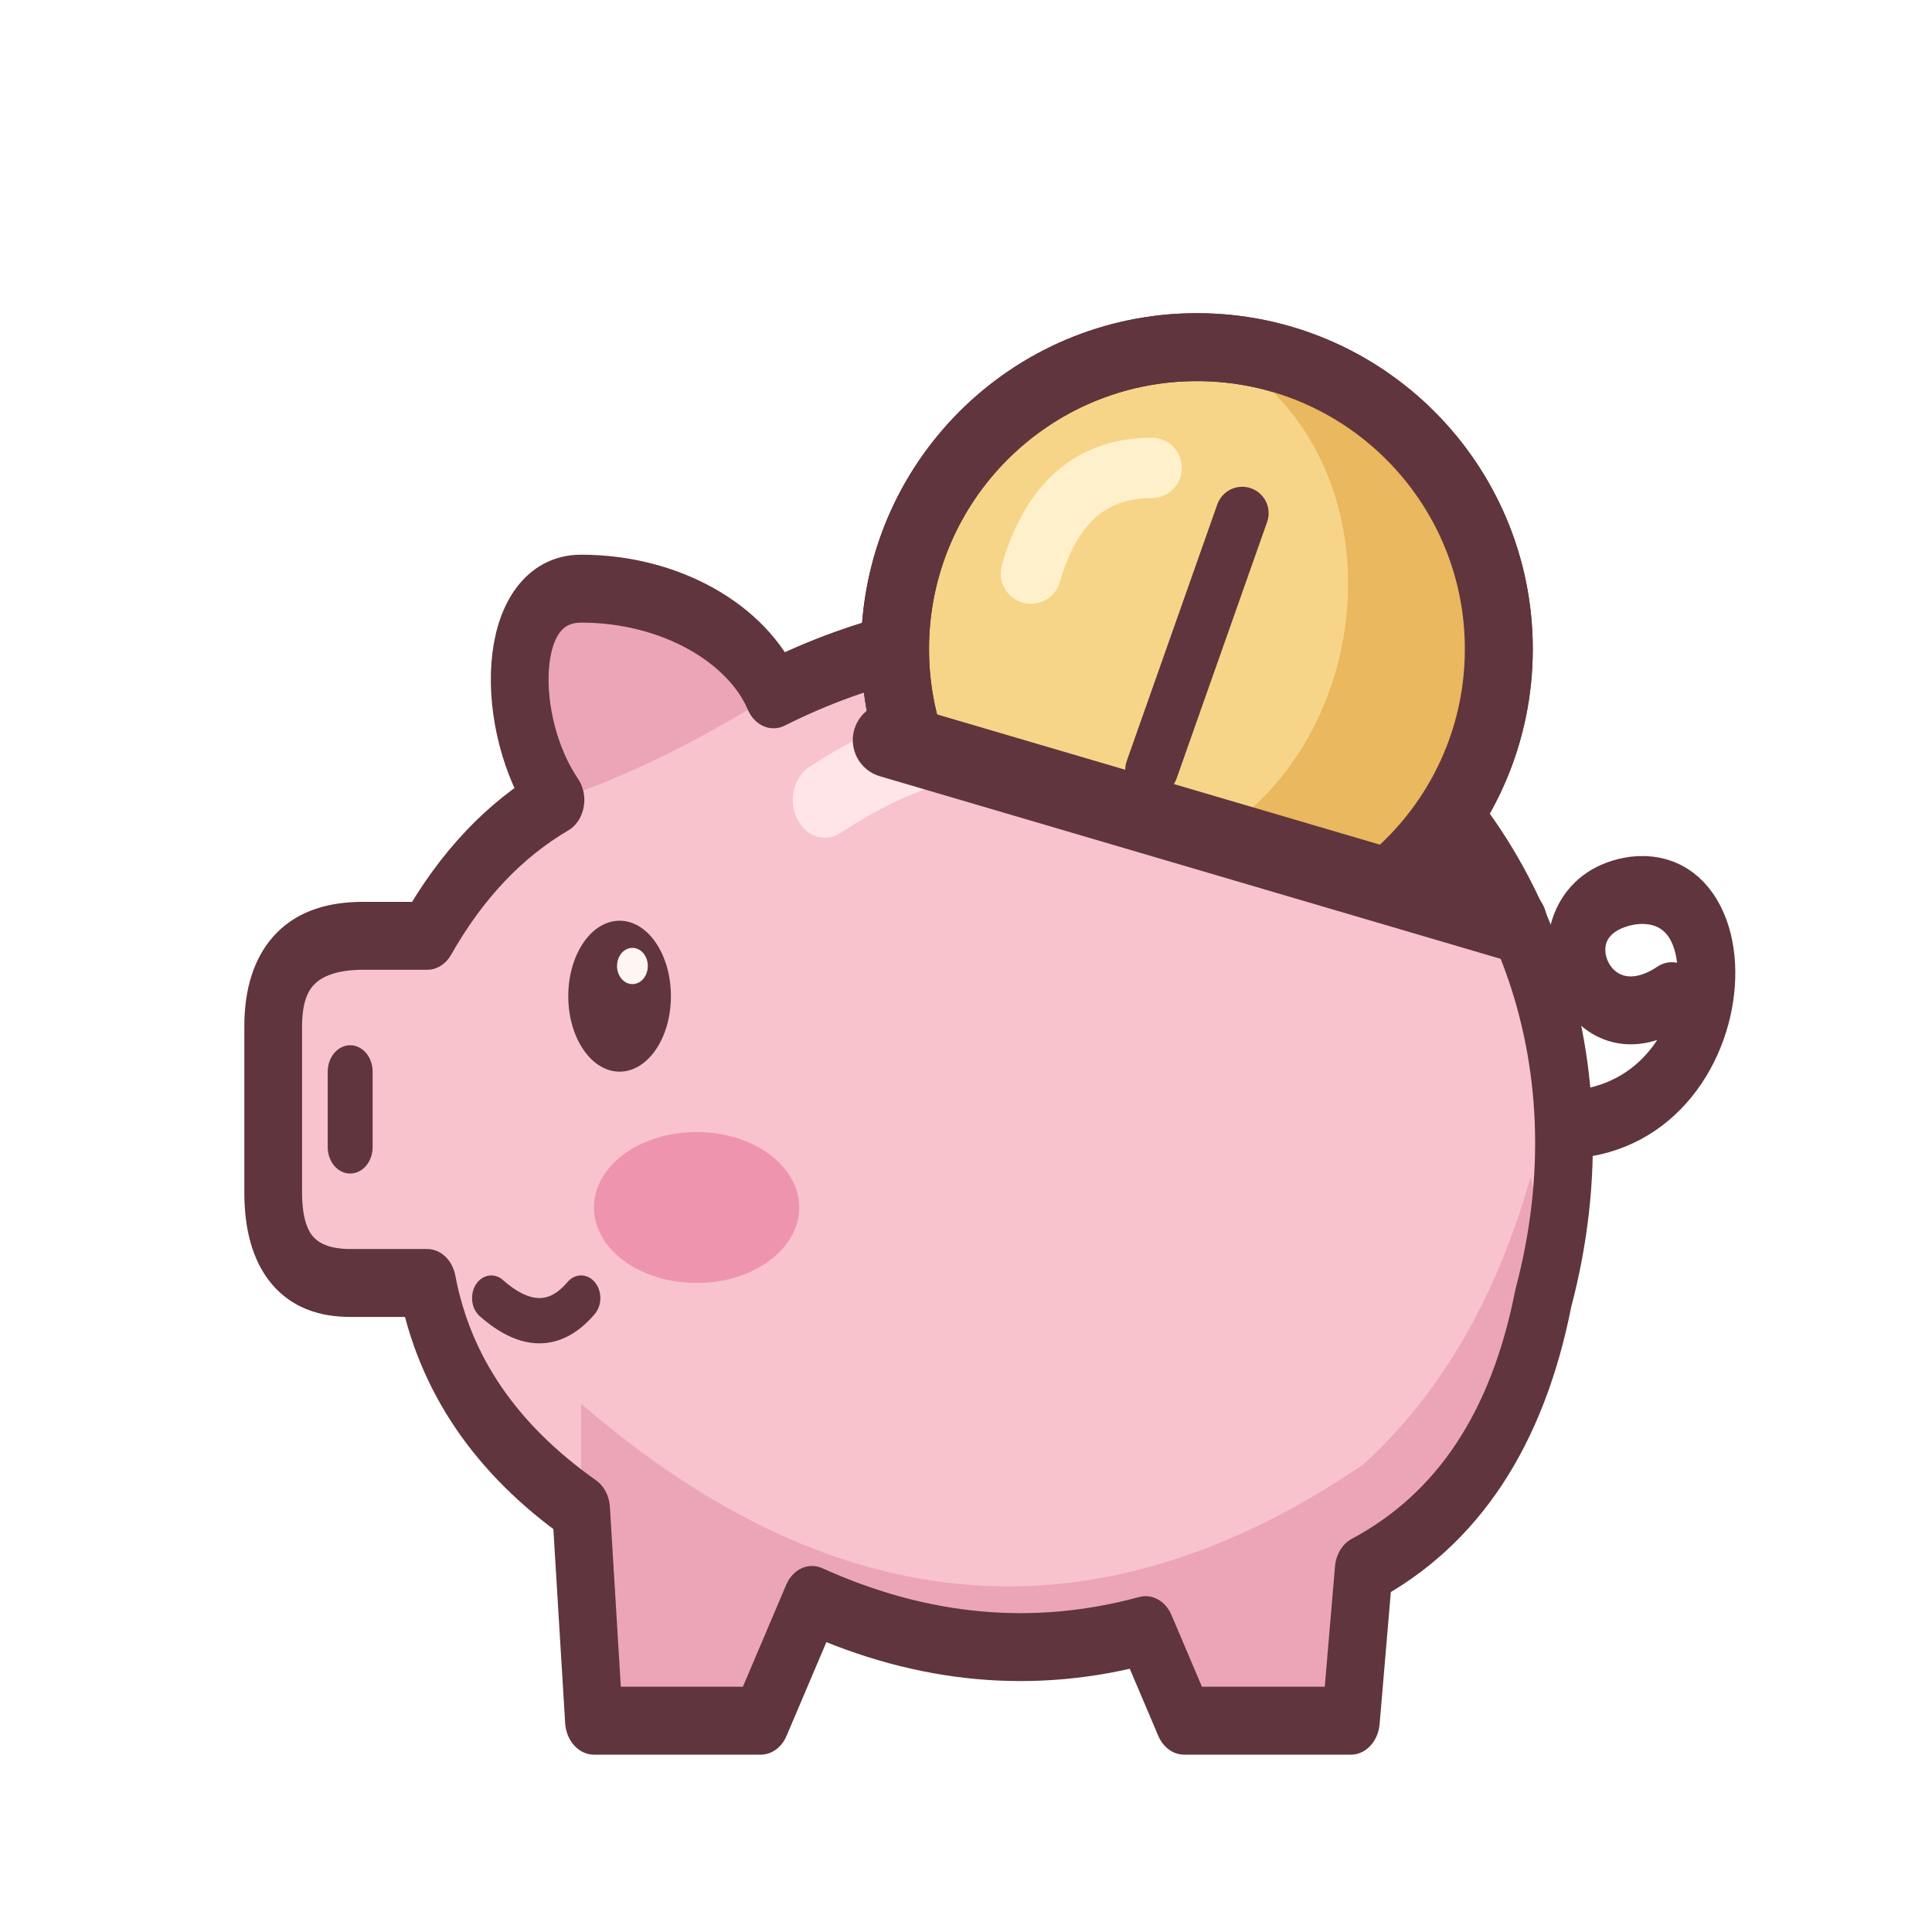
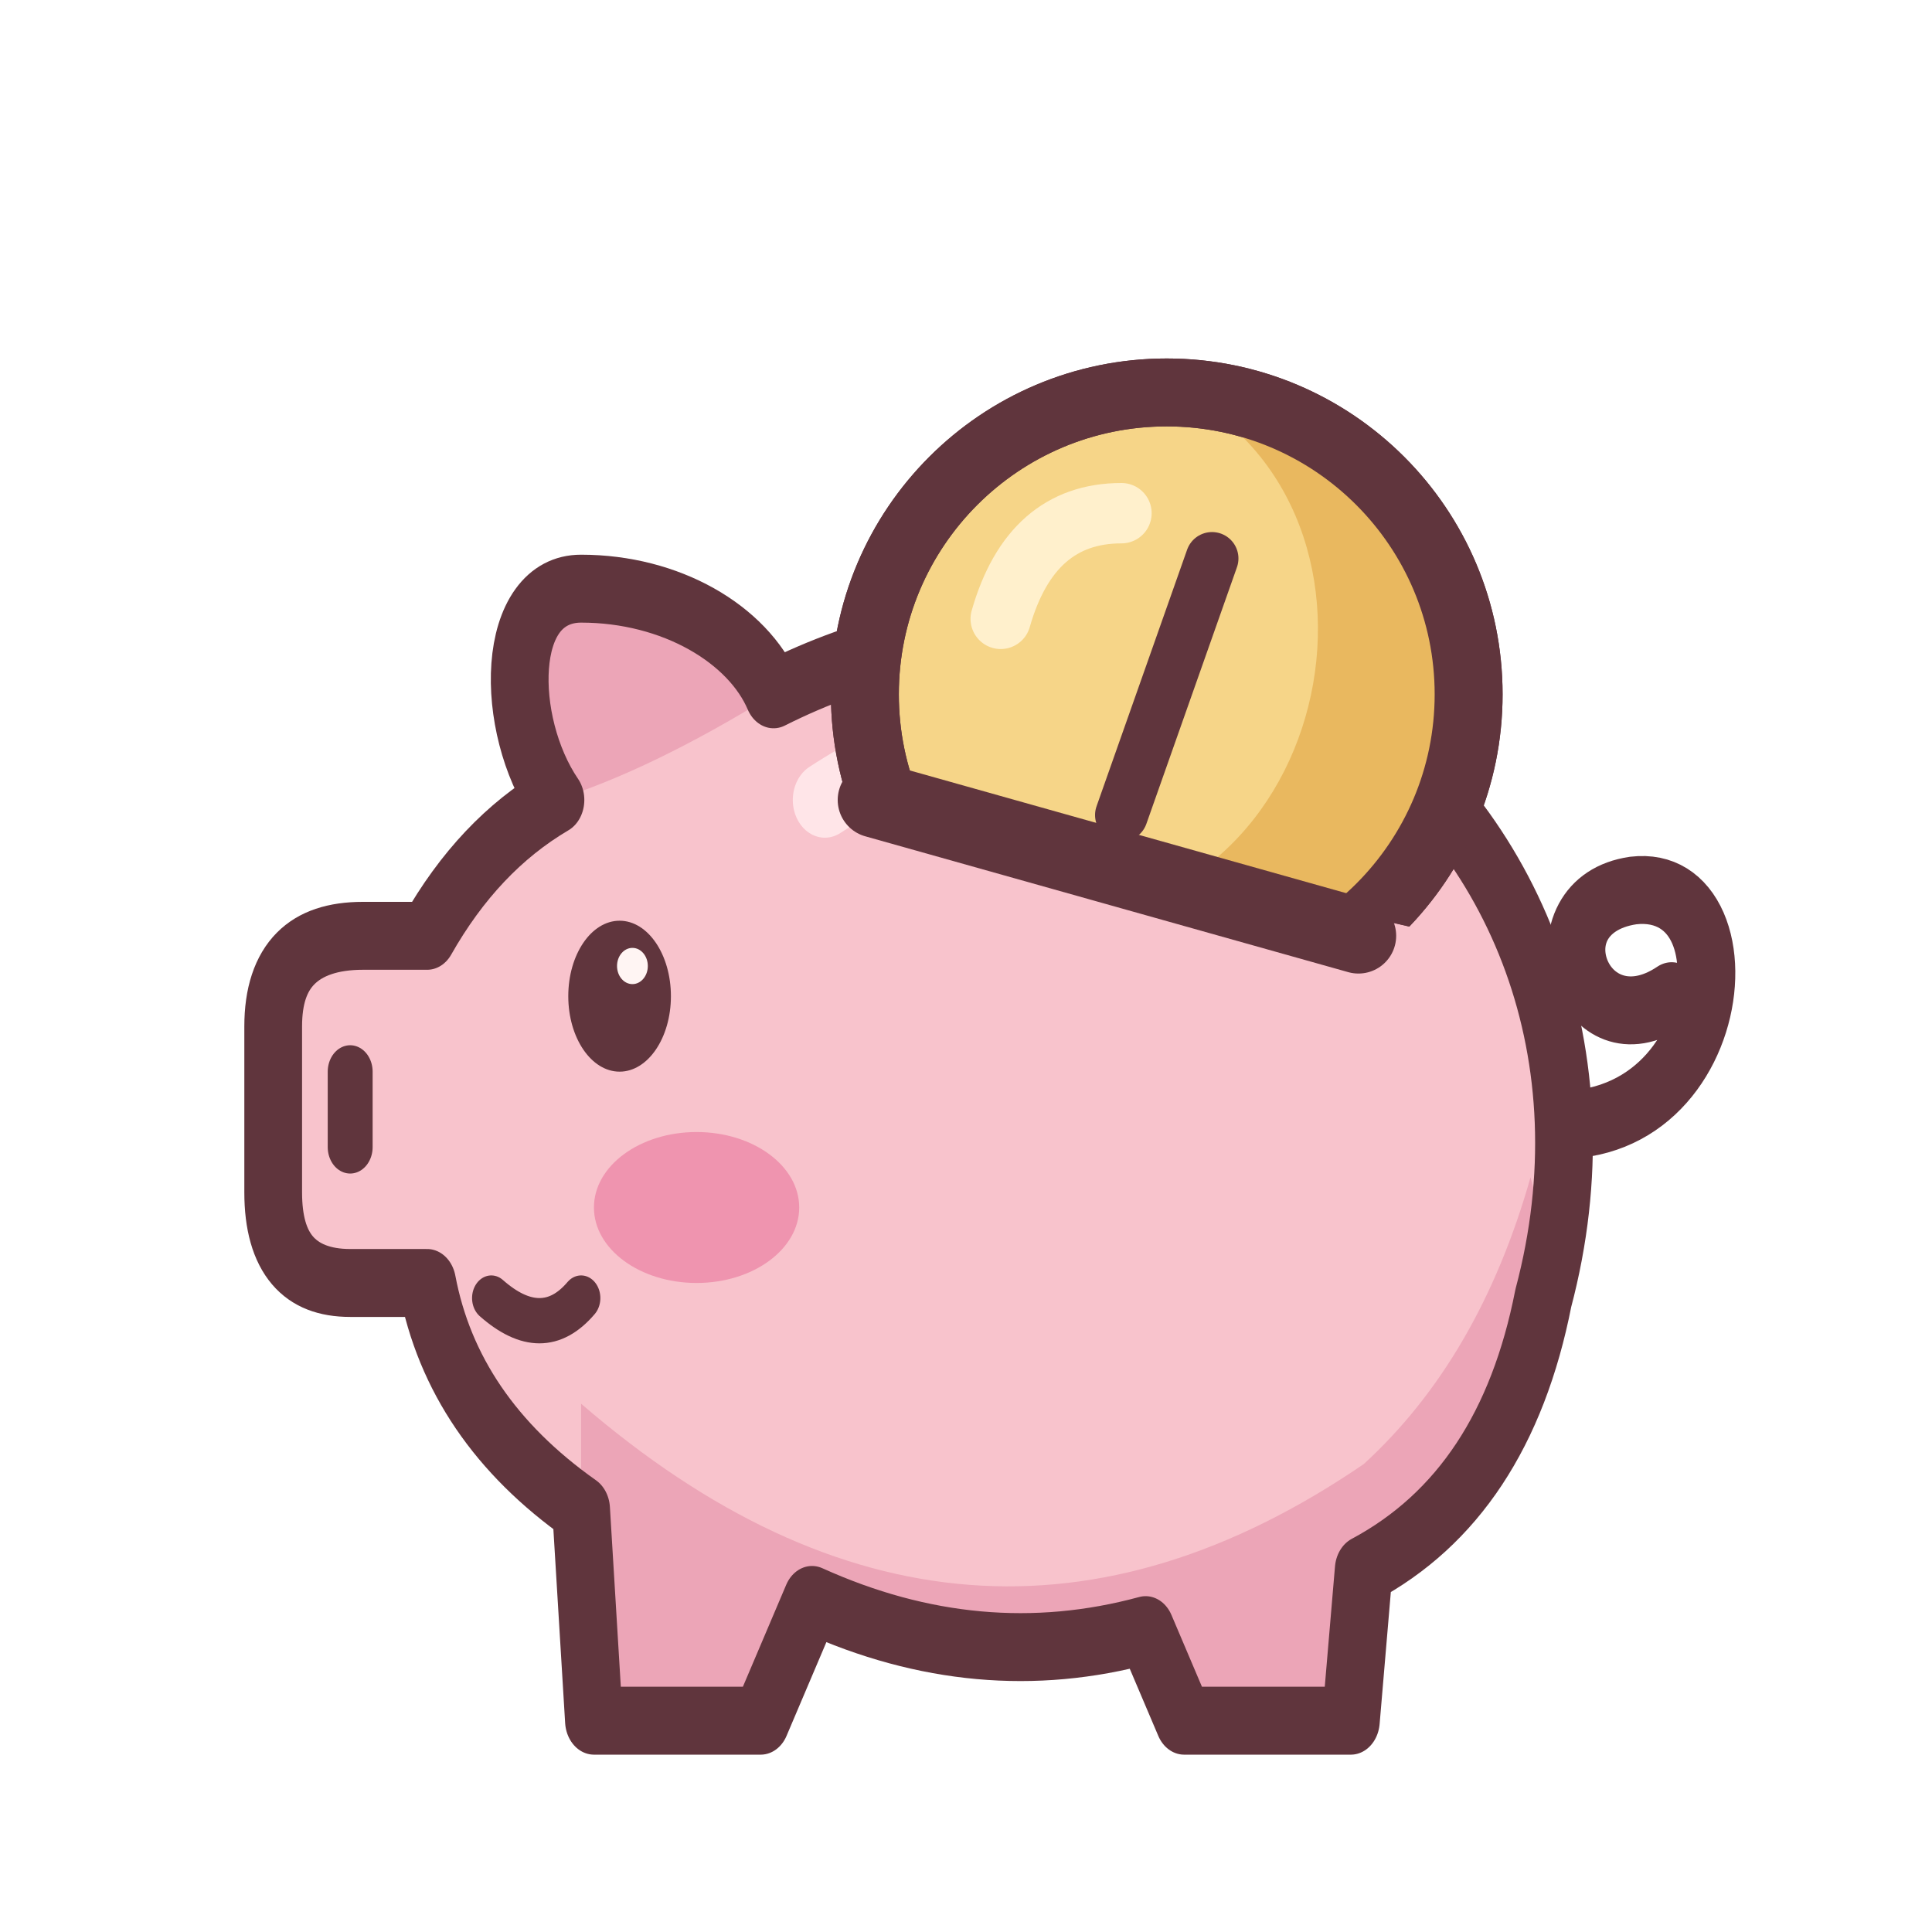
- <svg xmlns="http://www.w3.org/2000/svg" width="128" height="128" viewBox="0 0 128 128" fill="none" role="img" aria-labelledby="title desc">
-   <g transform="translate(9.6 0) scale(.85 1)" stroke="#60353D" stroke-width="4.5" stroke-linecap="round" stroke-linejoin="round">
-     <path d="M106 74C123 78 126 58 116 59C108 60 112 70 119 66" />
-     <path d="M32 53C28 48 28 39 34 39C41 39 47 42 49 46C63 40 80 40 93 47C107 55 114 70 109 86Q106 99 95 104L94 114H81L78 108Q65 111 52 106L48 114H35L34 100Q24 94 22 85H16Q10 85 10 79V68Q10 62 17 62H22Q26 56 32 53Z" fill="#F8C3CC" stroke="none" />
-     <path d="M32 53C28 48 28 39 34 39C41 39 47 42 49 46Q39.5 51 32 53Z" fill="#ECA5B7" stroke="none" />
-     <path d="M34 93Q64 115 95 97Q104 90 108 78Q114 96 95 104L94 114H81L78 108Q65 111 52 106L48 114H35L34 100Z" fill="#ECA5B7" stroke="none" />
-     <path d="M32 53C28 48 28 39 34 39C41 39 47 42 49 46C63 40 80 40 93 47C107 55 114 70 109 86Q106 99 95 104L94 114H81L78 108Q65 111 52 106L48 114H35L34 100Q24 94 22 85H16Q10 85 10 79V68Q10 62 17 62H22Q26 56 32 53Z" />
-     <path d="M16 71V76" stroke-width="3.5" />
-     <ellipse cx="37" cy="66" rx="4" ry="5" fill="#60353D" stroke="none" />
-     <circle cx="38" cy="64" r="1.2" fill="#FFF5F3" stroke="none" />
-     <ellipse cx="43" cy="80" rx="8" ry="5" fill="#EF94AF" stroke="none" />
-     <path d="M27 86Q31 89 34 86" stroke-width="3" />
-     <path d="M53 53Q62 48 69 49" stroke="#FFE5E8" stroke-width="5" />
+ <svg xmlns="http://www.w3.org/2000/svg" width="128" height="128" fill="none" aria-labelledby="title desc" viewBox="0 0 128 128">
+   <g stroke="#60353d" stroke-linecap="round" stroke-linejoin="round" stroke-width="4.5" transform="matrix(.85 0 0 1 9.6 0)">
+     <path d="M106 74c17 4 20-16 10-15-8 1-4 11 3 7" />
+     <path fill="#f8c3cc" stroke="none" d="M32 53c-4-5-4-14 2-14 7 0 13 3 15 7 14-6 31-6 44 1 14 8 21 23 16 39q-3 13-14 18l-1 10H81l-3-6q-13 3-26-2l-4 8H35l-1-14q-10-6-12-15h-6q-6 0-6-6V68q0-6 7-6h5q4-6 10-9" />
+     <path fill="#eca5b7" stroke="none" d="M32 53c-4-5-4-14 2-14 7 0 13 3 15 7q-9.5 5-17 7m2 40q30 22 61 4 9-7 13-19 6 18-13 26l-1 10H81l-3-6q-13 3-26-2l-4 8H35l-1-14Z" />
+     <path d="M32 53c-4-5-4-14 2-14 7 0 13 3 15 7 14-6 31-6 44 1 14 8 21 23 16 39q-3 13-14 18l-1 10H81l-3-6q-13 3-26-2l-4 8H35l-1-14q-10-6-12-15h-6q-6 0-6-6V68q0-6 7-6h5q4-6 10-9" />
+     <path stroke-width="3.5" d="M16 71v5" />
+     <ellipse cx="37" cy="66" fill="#60353d" stroke="none" rx="4" ry="5" />
+     <circle cx="38" cy="64" r="1.2" fill="#fff5f3" stroke="none" />
+     <ellipse cx="43" cy="80" fill="#ef94af" stroke="none" rx="8" ry="5" />
+     <path stroke-width="3" d="M27 86q4 3 7 0" />
+     <path stroke="#ffe5e8" stroke-width="5" d="M53 53q9-5 16-4" />
  </g>
  <defs>
    <clipPath id="coin-slot">
-       <path d="M0 0H128V69.32L0 31.68Z" />
+       <path d="M0 0h128v69.32L0 40Z" />
    </clipPath>
  </defs>
  <g clip-path="url(#coin-slot)">
-     <g transform="translate(-7.7 9)" stroke="#60353D" stroke-width="4.5" stroke-linecap="round" stroke-linejoin="round">
-       <circle cx="87" cy="34" r="20" fill="#F6D588" />
-       <path d="M91 16C109 20 111 45 93 53Q82 57 73 48C95 54 104 27 91 16Z" fill="#E9B85F" stroke="none" />
-       <circle cx="87" cy="34" r="20" fill="none" />
-       <path d="M76 29Q78 22 84 22" stroke="#FFF0CC" stroke-width="4" />
-       <path d="M90 25L84 42" stroke-width="3.5" />
+     <g stroke="#60353d" stroke-linecap="round" stroke-linejoin="round" stroke-width="4.5" transform="translate(-9.7 12)">
+       <circle cx="87" cy="34" r="20" fill="#f6d588" />
+       <path fill="#e9b85f" stroke="none" d="M91 16c18 4 20 29 2 37q-11 4-20-5c22 6 31-21 18-32" />
+       <circle cx="87" cy="34" r="20" />
+       <path stroke="#fff0cc" stroke-width="4" d="M76 29q2-7 8-7" />
+       <path stroke-width="3.5" d="m90 25-6 17" />
    </g>
  </g>
-   <path d="M59 49.03L100 61.09" stroke="#60353D" stroke-width="5" stroke-linecap="round" />
+   <path stroke="#60353d" stroke-linecap="round" stroke-width="5" d="m58 53 32 9" />
</svg>
